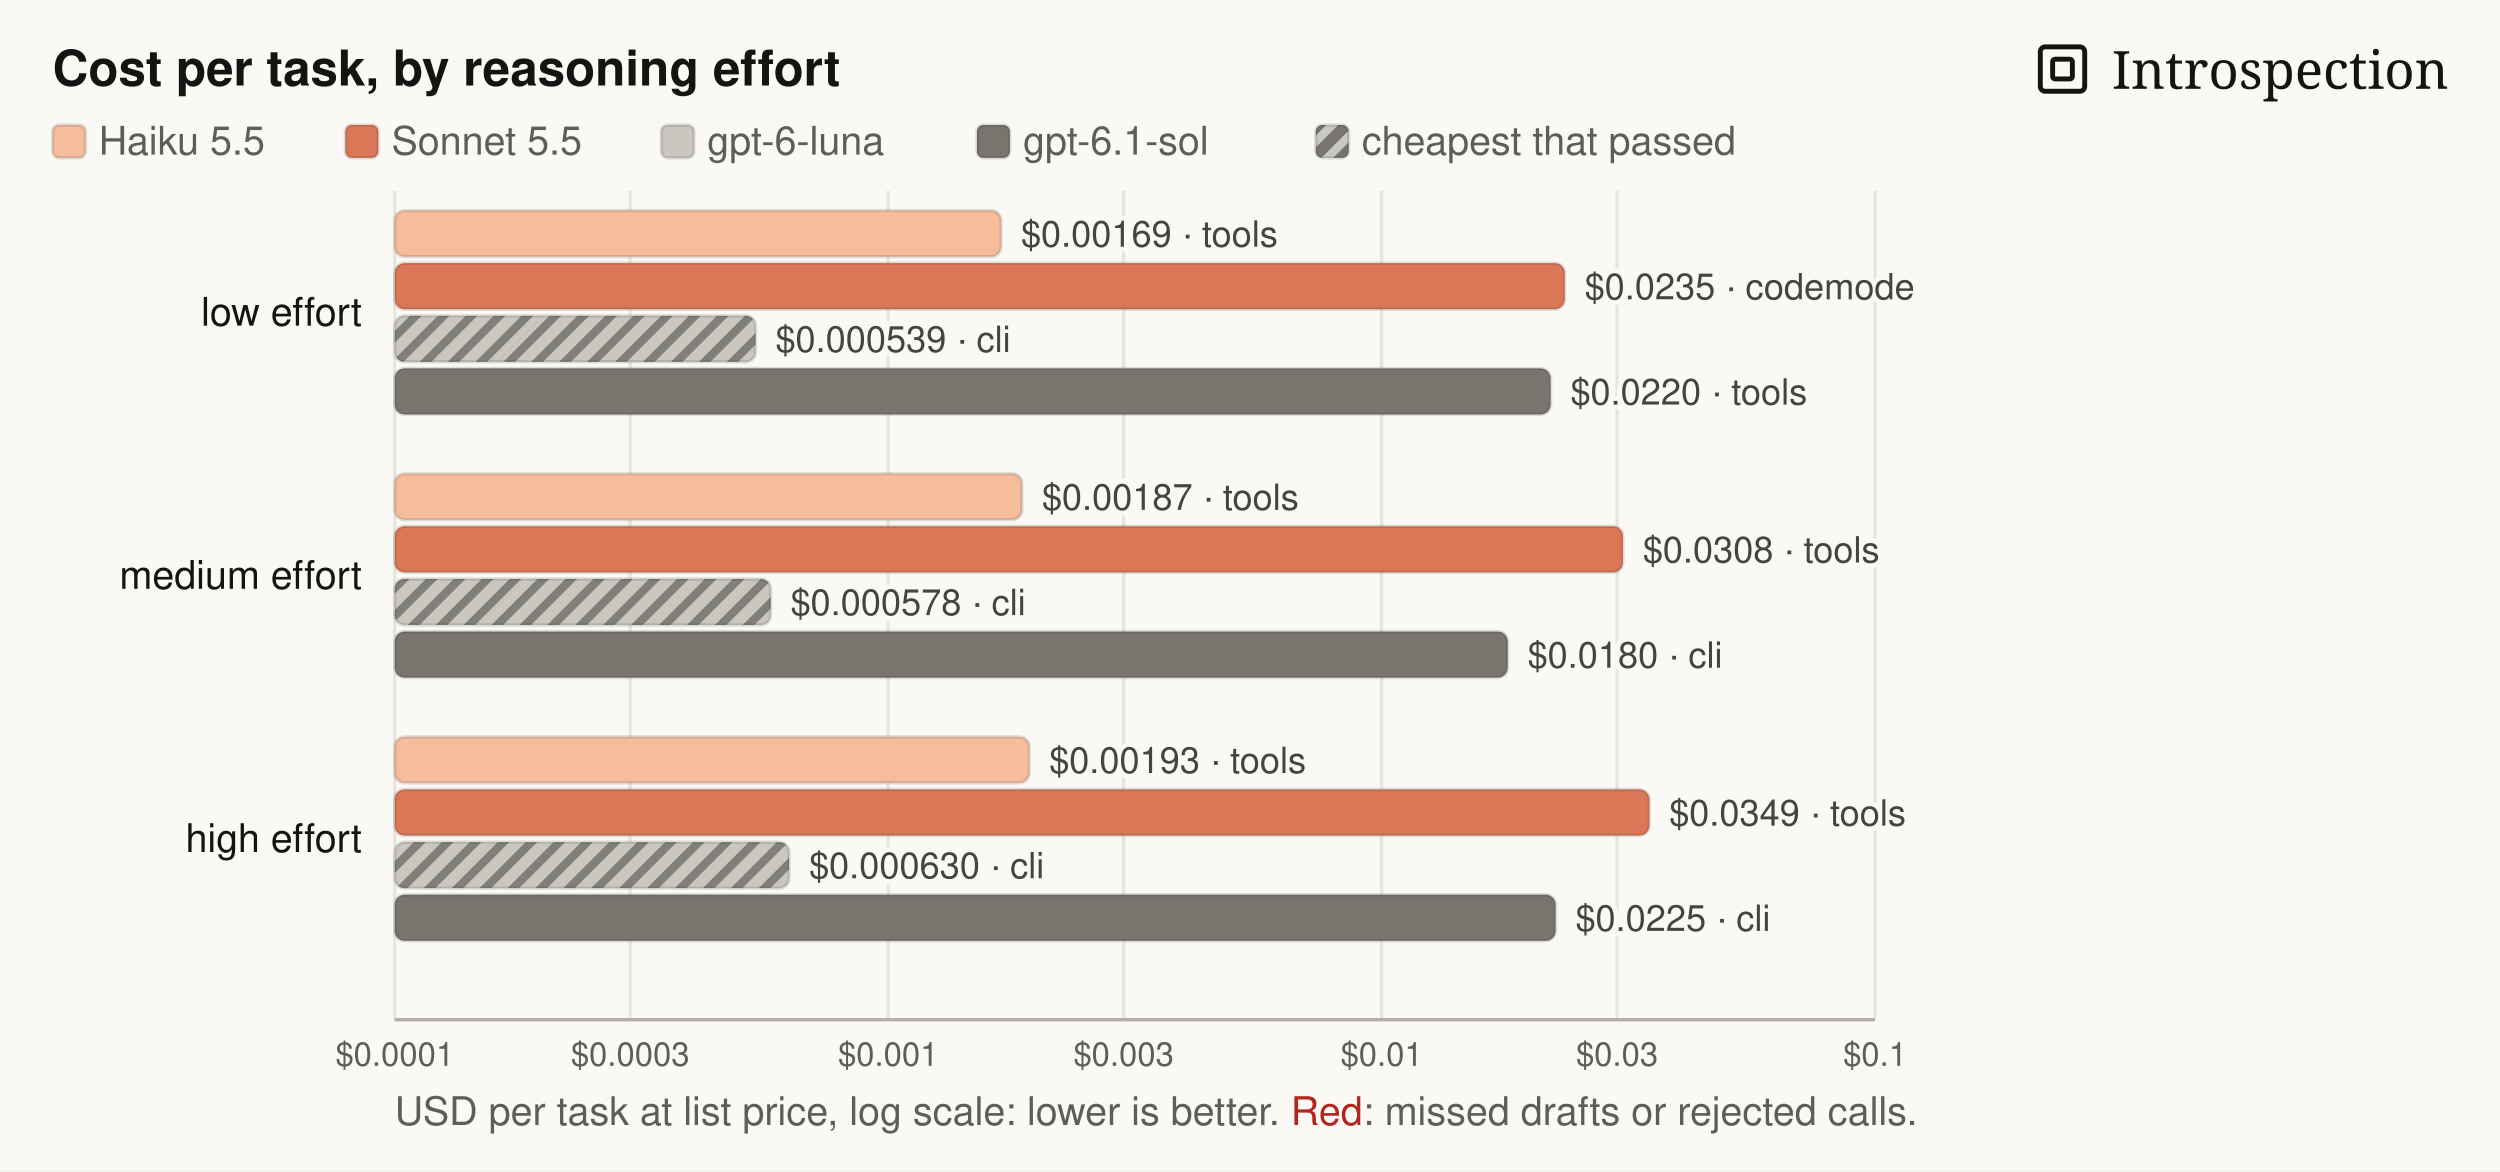
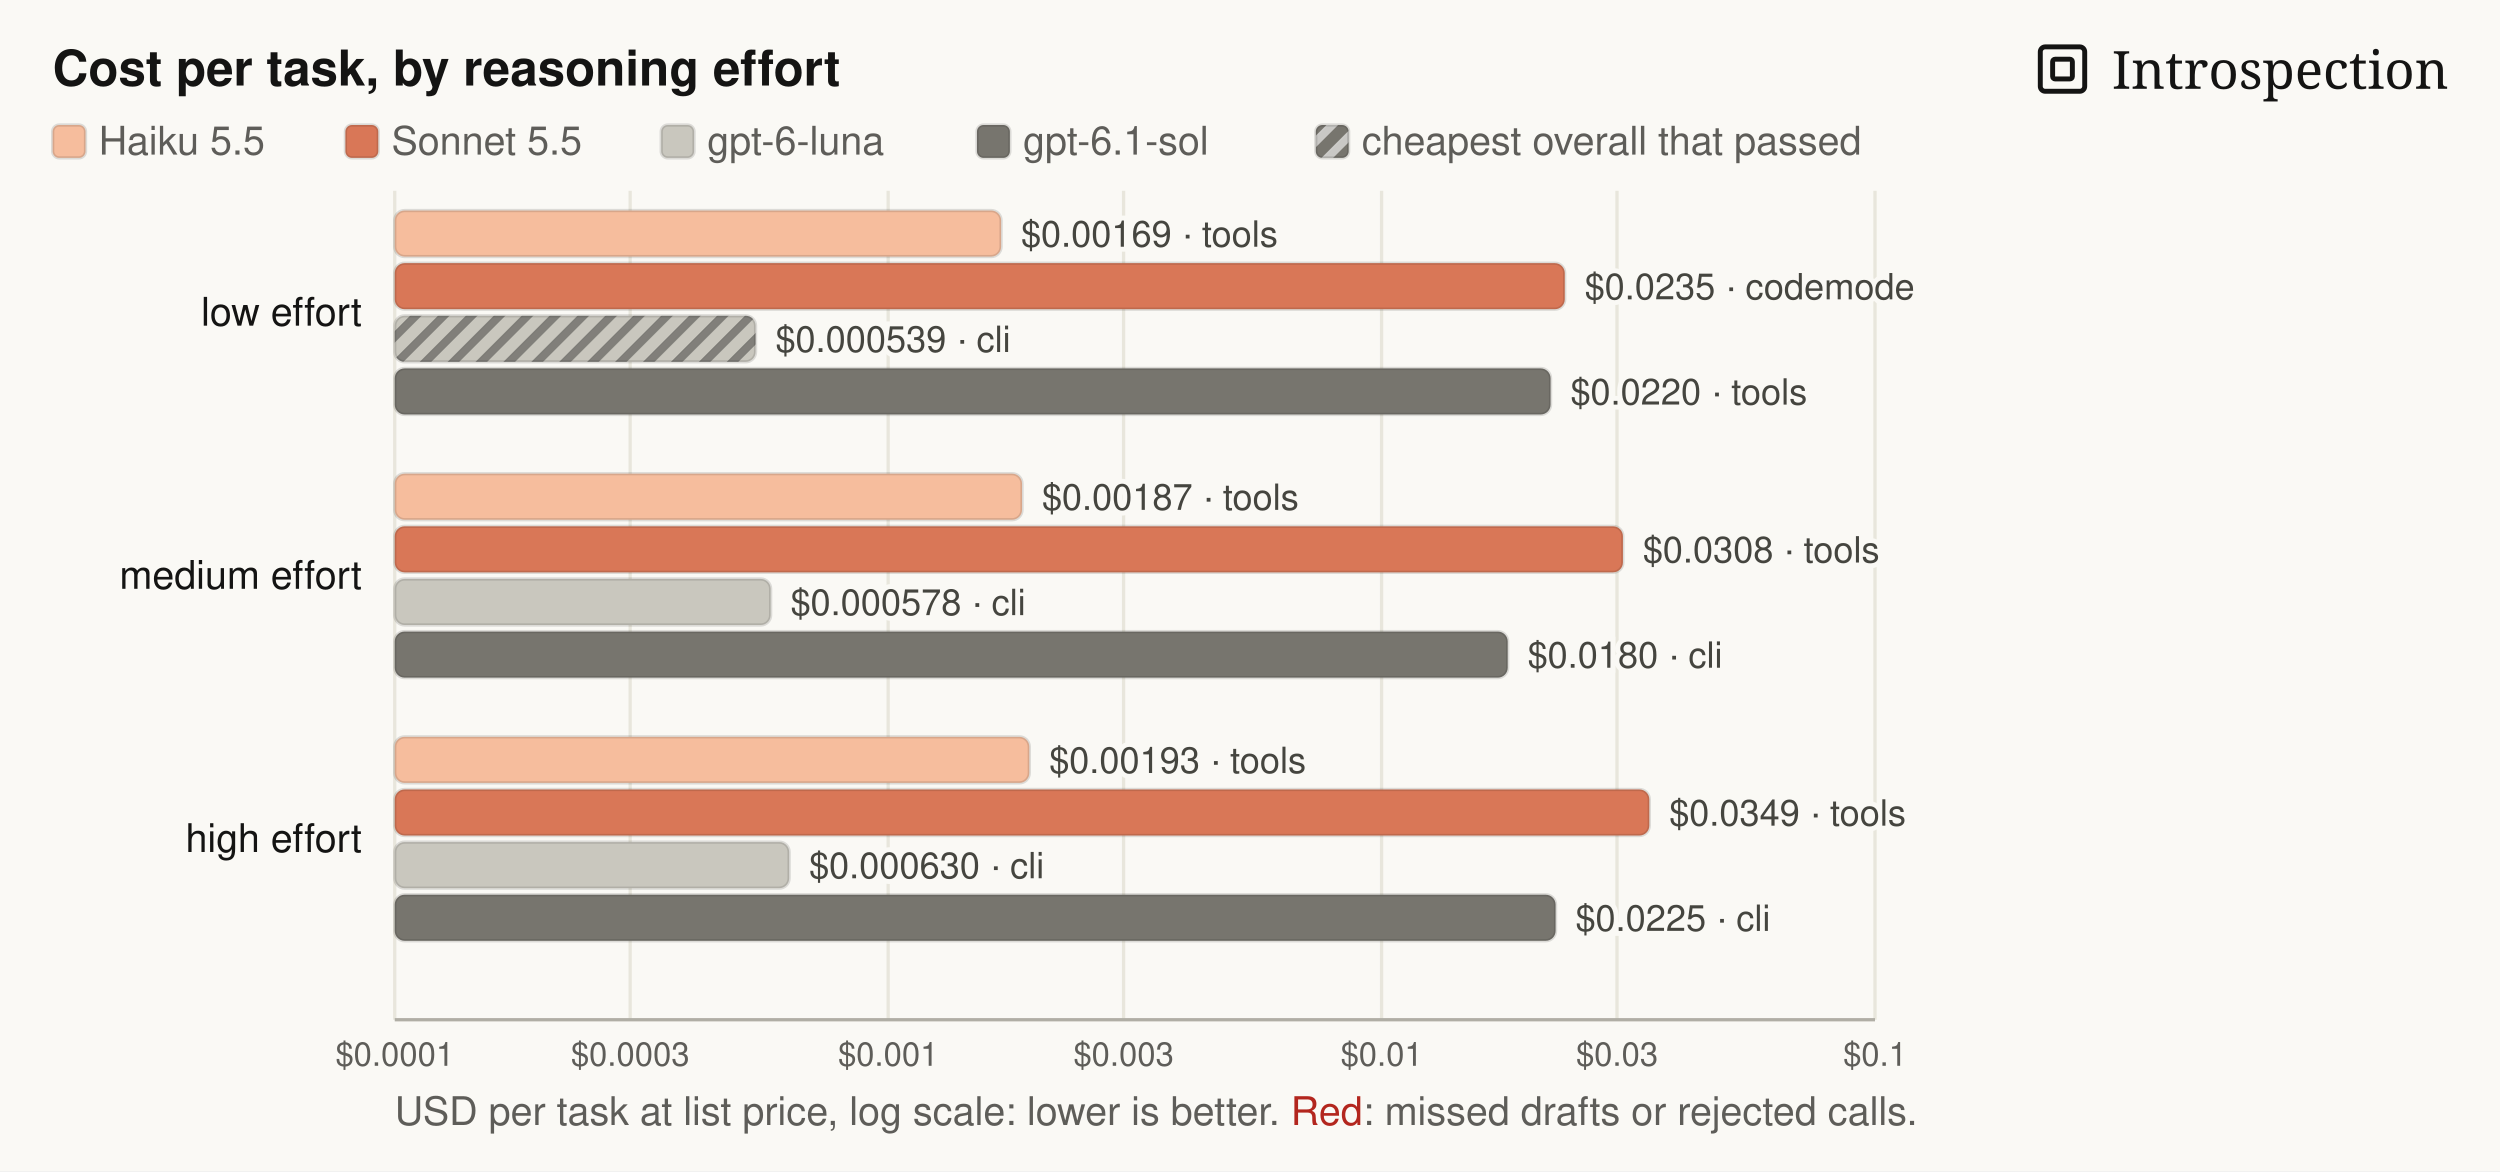
<svg xmlns="http://www.w3.org/2000/svg" width="760" height="356" viewBox="0 0 760 356" font-family="-apple-system, Segoe UI, Helvetica, Arial, sans-serif">
  <defs>
    <pattern id="win-light" patternUnits="userSpaceOnUse" width="6" height="6" patternTransform="rotate(45)">
      <rect width="2.5" height="6" fill="#141413" opacity="0.4" />
    </pattern>
    <pattern id="win-dark" patternUnits="userSpaceOnUse" width="6" height="6" patternTransform="rotate(45)">
      <rect width="2.5" height="6" fill="#ffffff" opacity="0.6" />
    </pattern>
  </defs>
  <rect width="760" height="356" fill="#faf9f5" />
  <text x="16" y="26" font-size="15" font-weight="600" fill="#141413">Cost per task, by reasoning effort</text>
  <g transform="translate(618 12) scale(0.75)" fill="none" stroke="#141413" stroke-width="2" stroke-linecap="round" stroke-linejoin="round">
    <rect x="3" y="3" width="18" height="18" rx="2" />
    <rect x="8" y="8" width="8" height="8" rx="1" />
  </g>
  <text x="642" y="27" font-size="16" font-family="Georgia, serif" fill="#141413">Introspection</text>
  <rect x="16" y="38" width="10" height="10" rx="2" fill="#f6bd9d" stroke="#0000001f" />
  <text x="30" y="47" font-size="12" fill="#5e5d59">Haiku 5.5</text>
  <rect x="105" y="38" width="10" height="10" rx="2" fill="#d97757" stroke="#0000001f" />
  <text x="119" y="47" font-size="12" fill="#5e5d59">Sonnet 5.5</text>
  <rect x="201" y="38" width="10" height="10" rx="2" fill="#c9c7be" stroke="#0000001f" />
  <text x="215" y="47" font-size="12" fill="#5e5d59">gpt-6-luna</text>
  <rect x="297" y="38" width="10" height="10" rx="2" fill="#77756e" stroke="#0000001f" />
  <text x="311" y="47" font-size="12" fill="#5e5d59">gpt-6.1-sol</text>
  <rect x="400" y="38" width="10" height="10" rx="2" fill="#77756e" />
  <rect x="400" y="38" width="10" height="10" rx="2" fill="url(#win-dark)" stroke="#0000001f" />
-   <text x="414" y="47" font-size="12" fill="#5e5d59">cheapest that passed</text>
+   <text x="414" y="47" font-size="12" fill="#5e5d59">cheapest overall that passed</text>
  <line x1="120" y1="58" x2="120" y2="310" stroke="#e8e6dc" />
  <text x="120" y="324" font-size="10" text-anchor="middle" fill="#5e5d59">$0.0001</text>
  <line x1="191.568" y1="58" x2="191.568" y2="310" stroke="#e8e6dc" />
  <text x="191.568" y="324" font-size="10" text-anchor="middle" fill="#5e5d59">$0.0003</text>
  <line x1="270" y1="58" x2="270" y2="310" stroke="#e8e6dc" />
  <text x="270" y="324" font-size="10" text-anchor="middle" fill="#5e5d59">$0.001</text>
  <line x1="341.568" y1="58" x2="341.568" y2="310" stroke="#e8e6dc" />
  <text x="341.568" y="324" font-size="10" text-anchor="middle" fill="#5e5d59">$0.003</text>
  <line x1="420" y1="58" x2="420" y2="310" stroke="#e8e6dc" />
  <text x="420" y="324" font-size="10" text-anchor="middle" fill="#5e5d59">$0.01</text>
  <line x1="491.568" y1="58" x2="491.568" y2="310" stroke="#e8e6dc" />
  <text x="491.568" y="324" font-size="10" text-anchor="middle" fill="#5e5d59">$0.03</text>
  <line x1="570" y1="58" x2="570" y2="310" stroke="#e8e6dc" />
  <text x="570" y="324" font-size="10" text-anchor="middle" fill="#5e5d59">$0.1</text>
  <line x1="120" y1="310" x2="570" y2="310" stroke="#b0aea5" />
  <text x="110" y="99" font-size="12" text-anchor="end" fill="#141413">low effort</text>
  <rect x="120" y="64" width="184.336" height="14" rx="3" fill="#f6bd9d" stroke="#0000001f" />
  <text x="310.336" y="75" font-size="11" stroke="#faf9f5" stroke-width="3" paint-order="stroke" fill="#45453f">$0.00169 · tools</text>
  <rect x="120" y="80" width="355.684" height="14" rx="3" fill="#d97757" stroke="#0000001f" />
  <text x="481.684" y="91" font-size="11" stroke="#faf9f5" stroke-width="3" paint-order="stroke" fill="#45453f">$0.0235 · codemode</text>
  <rect x="120" y="96" width="109.695" height="14" rx="3" fill="#c9c7be" stroke="#0000001f" />
  <rect x="120" y="96" width="109.695" height="14" rx="3" fill="url(#win-light)" />
  <text x="235.695" y="107" font-size="11" stroke="#faf9f5" stroke-width="3" paint-order="stroke" fill="#45453f">$0.000539 · cli</text>
  <rect x="120" y="112" width="351.374" height="14" rx="3" fill="#77756e" stroke="#0000001f" />
  <text x="477.374" y="123" font-size="11" stroke="#faf9f5" stroke-width="3" paint-order="stroke" fill="#45453f">$0.0220 · tools</text>
  <text x="110" y="179" font-size="12" text-anchor="end" fill="#141413">medium effort</text>
  <rect x="120" y="144" width="190.695" height="14" rx="3" fill="#f6bd9d" stroke="#0000001f" />
  <text x="316.695" y="155" font-size="11" stroke="#faf9f5" stroke-width="3" paint-order="stroke" fill="#45453f">$0.00187 · tools</text>
  <rect x="120" y="160" width="373.366" height="14" rx="3" fill="#d97757" stroke="#0000001f" />
  <text x="499.366" y="171" font-size="11" stroke="#faf9f5" stroke-width="3" paint-order="stroke" fill="#45453f">$0.0308 · tools</text>
  <rect x="120" y="176" width="114.278" height="14" rx="3" fill="#c9c7be" stroke="#0000001f" />
-   <rect x="120" y="176" width="114.278" height="14" rx="3" fill="url(#win-light)" />
  <text x="240.278" y="187" font-size="11" stroke="#faf9f5" stroke-width="3" paint-order="stroke" fill="#45453f">$0.000578 · cli</text>
  <rect x="120" y="192" width="338.339" height="14" rx="3" fill="#77756e" stroke="#0000001f" />
  <text x="464.339" y="203" font-size="11" stroke="#faf9f5" stroke-width="3" paint-order="stroke" fill="#45453f">$0.0180 · cli</text>
  <text x="110" y="259" font-size="12" text-anchor="end" fill="#141413">high effort</text>
  <rect x="120" y="224" width="192.911" height="14" rx="3" fill="#f6bd9d" stroke="#0000001f" />
  <text x="318.911" y="235" font-size="11" stroke="#faf9f5" stroke-width="3" paint-order="stroke" fill="#45453f">$0.00193 · tools</text>
  <rect x="120" y="240" width="381.392" height="14" rx="3" fill="#d97757" stroke="#0000001f" />
  <text x="507.392" y="251" font-size="11" stroke="#faf9f5" stroke-width="3" paint-order="stroke" fill="#45453f">$0.0349 · tools</text>
  <rect x="120" y="256" width="119.905" height="14" rx="3" fill="#c9c7be" stroke="#0000001f" />
-   <rect x="120" y="256" width="119.905" height="14" rx="3" fill="url(#win-light)" />
  <text x="245.905" y="267" font-size="11" stroke="#faf9f5" stroke-width="3" paint-order="stroke" fill="#45453f">$0.000630 · cli</text>
  <rect x="120" y="272" width="352.899" height="14" rx="3" fill="#77756e" stroke="#0000001f" />
  <text x="478.899" y="283" font-size="11" stroke="#faf9f5" stroke-width="3" paint-order="stroke" fill="#45453f">$0.0225 · cli</text>
  <text x="120" y="342" font-size="12" fill="#5e5d59">USD per task at list price, log scale: lower is better. <tspan fill="#b3261e">Red</tspan>: missed drafts or rejected calls.</text>
</svg>
